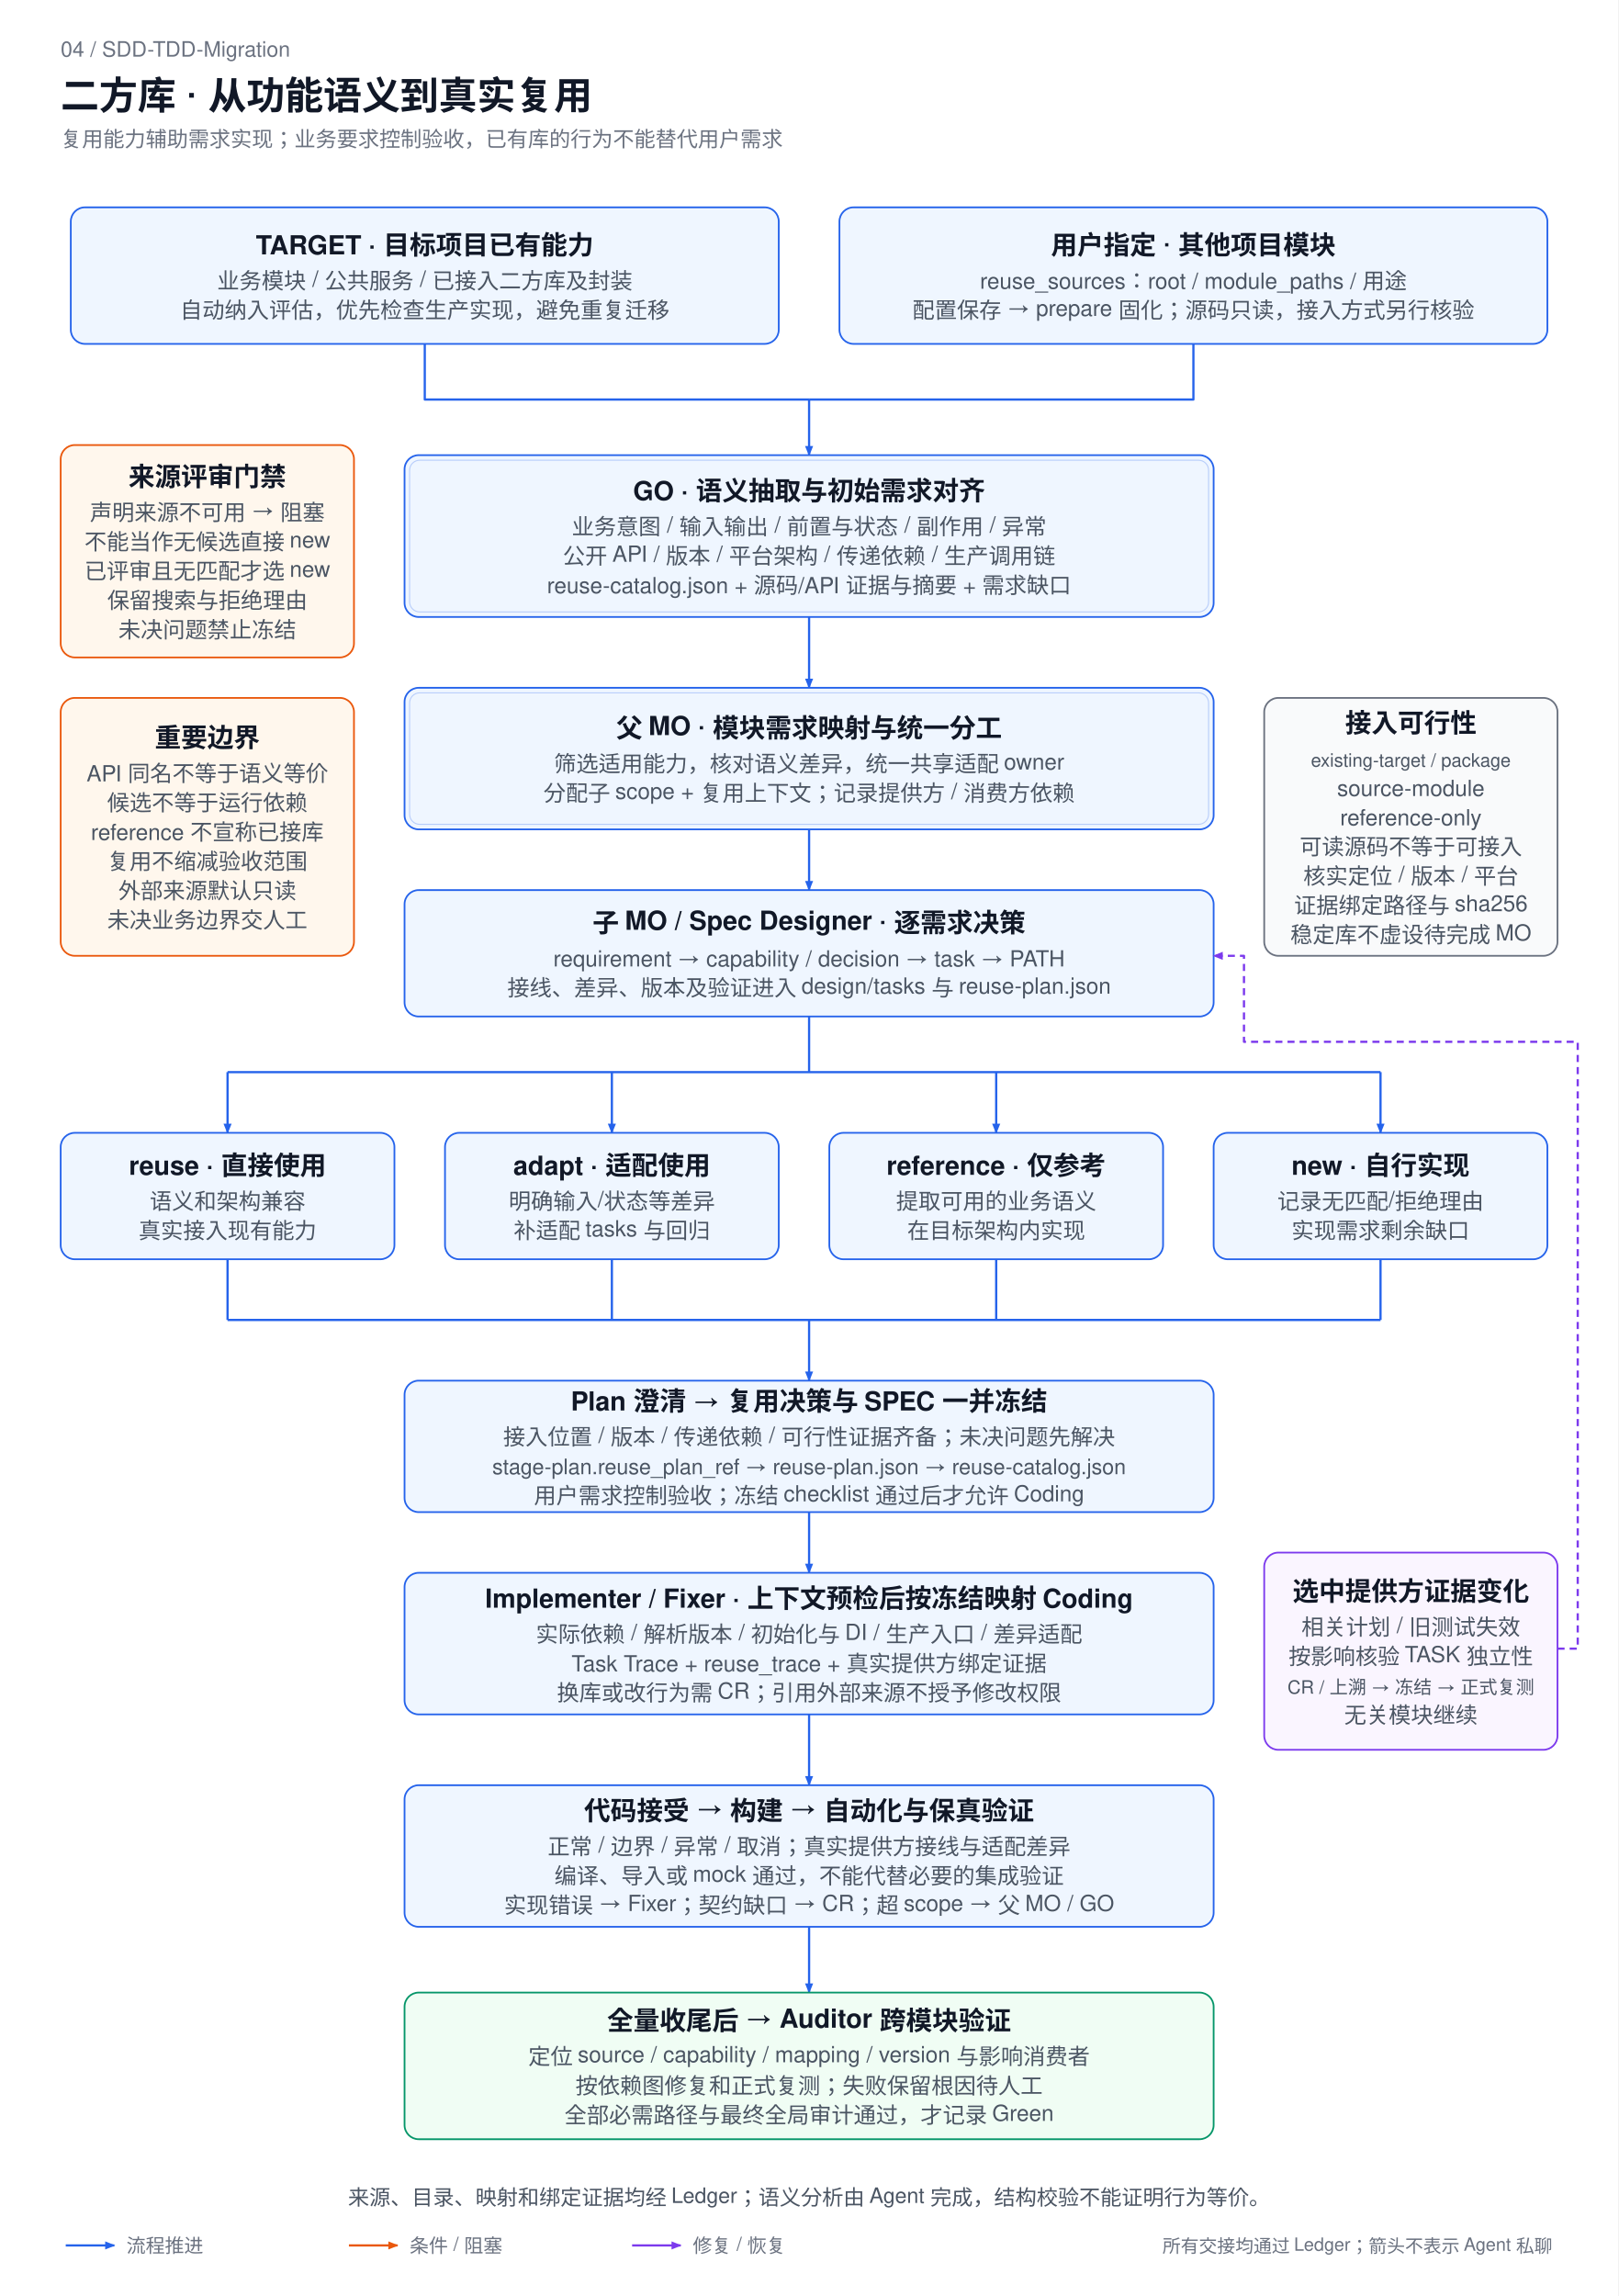
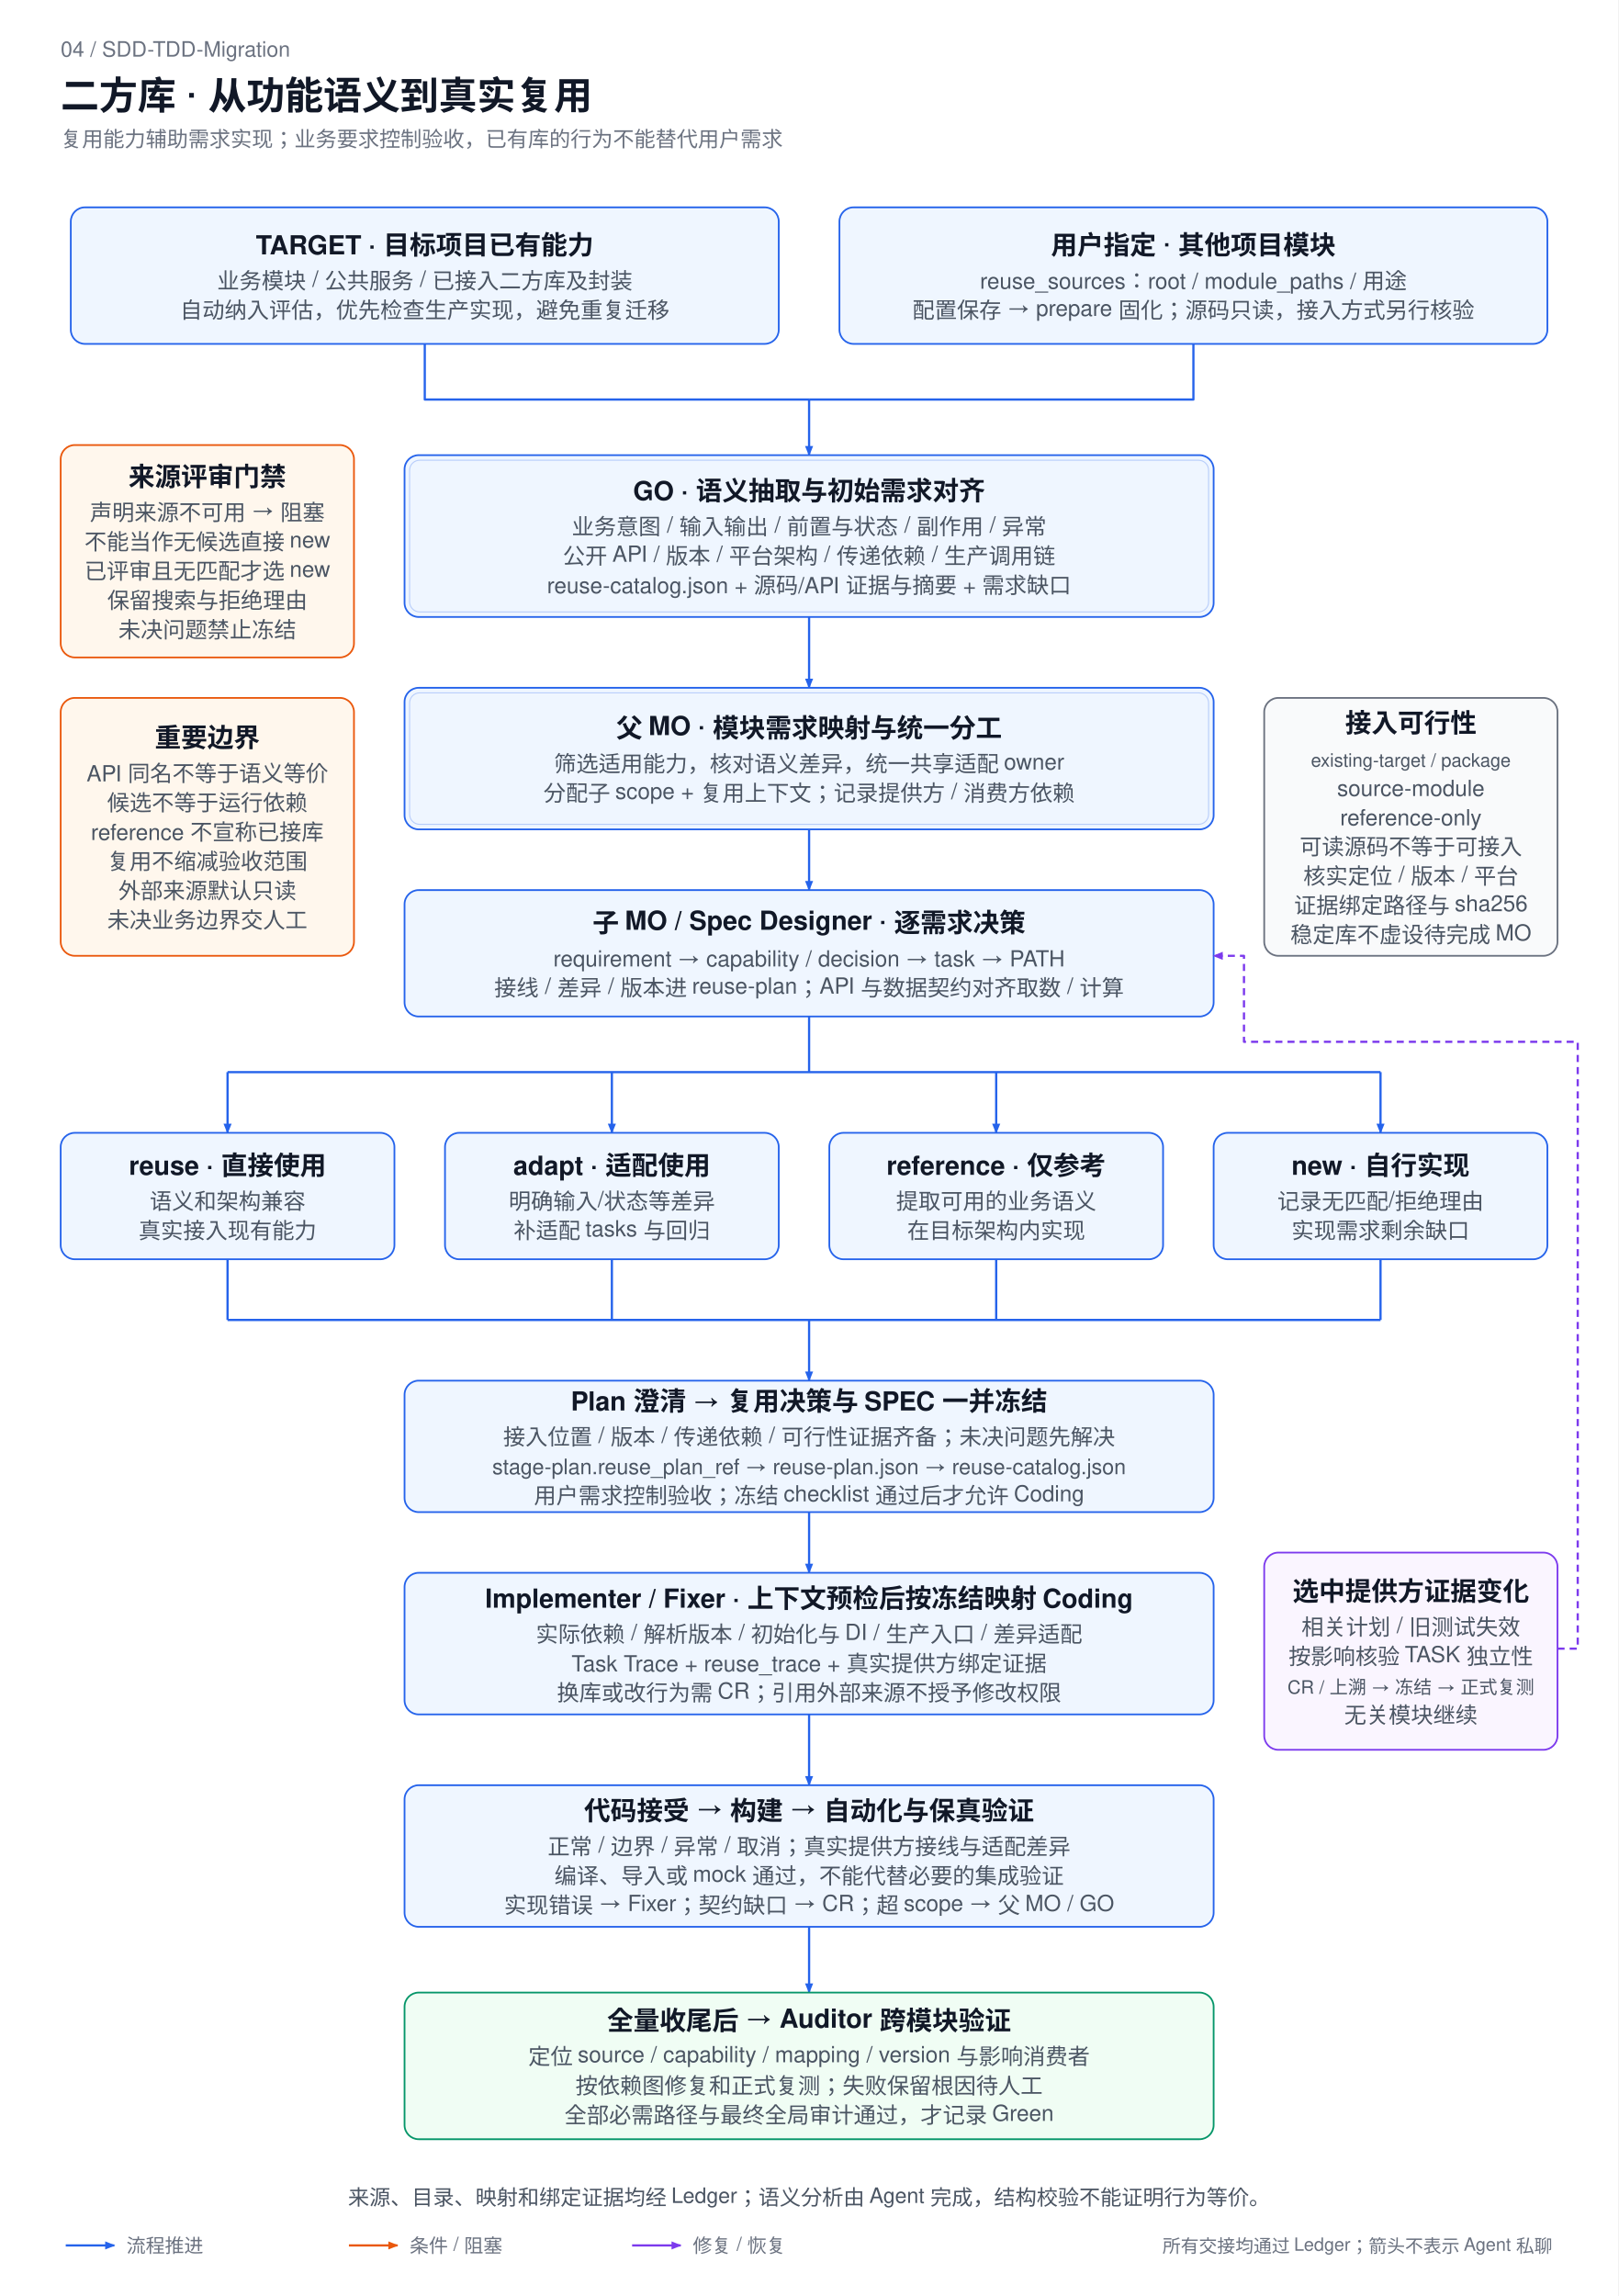
<svg xmlns="http://www.w3.org/2000/svg" width="1600" height="2270" viewBox="0 0 1600 2270" role="img" aria-labelledby="title desc">
  <style>text {font-family: "Helvetica Neue", Helvetica, Arial, "PingFang SC", "Microsoft YaHei", sans-serif;}</style>
  <defs>
    <marker id="arrow-blue" markerWidth="10" markerHeight="8" refX="9" refY="4" orient="auto" markerUnits="userSpaceOnUse">
      <path d="M0,0 L10,4 L0,8 Z" fill="#2563eb" />
    </marker>
    <marker id="arrow-orange" markerWidth="10" markerHeight="8" refX="9" refY="4" orient="auto" markerUnits="userSpaceOnUse">
      <path d="M0,0 L10,4 L0,8 Z" fill="#ea580c" />
    </marker>
    <marker id="arrow-green" markerWidth="10" markerHeight="8" refX="9" refY="4" orient="auto" markerUnits="userSpaceOnUse">
      <path d="M0,0 L10,4 L0,8 Z" fill="#059669" />
    </marker>
    <marker id="arrow-purple" markerWidth="10" markerHeight="8" refX="9" refY="4" orient="auto" markerUnits="userSpaceOnUse">
      <path d="M0,0 L10,4 L0,8 Z" fill="#7c3aed" />
    </marker>
    <marker id="arrow-gray" markerWidth="10" markerHeight="8" refX="9" refY="4" orient="auto" markerUnits="userSpaceOnUse">
      <path d="M0,0 L10,4 L0,8 Z" fill="#6b7280" />
    </marker>
  </defs>
  <rect width="1600" height="2270" fill="white" />
  <text x="60" y="56" font-size="21.00" fill="#6b7280" text-anchor="start" font-weight="400">04  /  SDD-TDD-Migration</text>
  <text x="60" y="108" font-size="38.00" fill="#111827" text-anchor="start" font-weight="700">二方库 · 从功能语义到真实复用</text>
  <text x="60" y="145" font-size="21.00" fill="#6b7280" text-anchor="start" font-weight="400">复用能力辅助需求实现；业务要求控制验收，已有库的行为不能替代用户需求</text>
  <rect x="70" y="205" width="700" height="135" rx="14" fill="#eff6ff" stroke="#2563eb" stroke-width="1.7" />
  <text x="420.0" y="251.5" font-size="26.00" fill="#111827" text-anchor="middle" font-weight="650">TARGET · 目标项目已有能力</text>
  <text x="420.0" y="285.5" font-size="22.00" fill="#4b5563" text-anchor="middle" font-weight="400">业务模块 / 公共服务 / 已接入二方库及封装</text>
  <text x="420.0" y="314.5" font-size="22.00" fill="#4b5563" text-anchor="middle" font-weight="400">自动纳入评估，优先检查生产实现，避免重复迁移</text>
  <rect x="830" y="205" width="700" height="135" rx="14" fill="#eff6ff" stroke="#2563eb" stroke-width="1.7" />
  <text x="1180.0" y="251.5" font-size="26.00" fill="#111827" text-anchor="middle" font-weight="650">用户指定 · 其他项目模块</text>
  <text x="1180.0" y="285.5" font-size="22.00" fill="#4b5563" text-anchor="middle" font-weight="400">reuse_sources：root / module_paths / 用途</text>
  <text x="1180.0" y="314.5" font-size="22.00" fill="#4b5563" text-anchor="middle" font-weight="400">配置保存 → prepare 固化；源码只读，接入方式另行核验</text>
  <path d="M420,340 L420,395 L800,395" fill="none" stroke="#2563eb" stroke-width="2.2" stroke-linejoin="round" />
  <path d="M1180,340 L1180,395 L800,395" fill="none" stroke="#2563eb" stroke-width="2.2" stroke-linejoin="round" />
  <path d="M800,395 L800,450" fill="none" stroke="#2563eb" stroke-width="2.2" stroke-linejoin="round" marker-end="url(#arrow-blue)" />
  <rect x="400" y="450" width="800" height="160" rx="14" fill="#eff6ff" stroke="#2563eb" stroke-width="1.7" />
  <rect x="405" y="455" width="790" height="150" rx="10" fill="none" stroke="#2563eb" stroke-opacity="0.28" />
  <text x="800.0" y="494.5" font-size="26.00" fill="#111827" text-anchor="middle" font-weight="650">GO · 语义抽取与初始需求对齐</text>
  <text x="800.0" y="528.5" font-size="22.00" fill="#4b5563" text-anchor="middle" font-weight="400">业务意图 / 输入输出 / 前置与状态 / 副作用 / 异常</text>
  <text x="800.0" y="557.5" font-size="22.00" fill="#4b5563" text-anchor="middle" font-weight="400">公开 API / 版本 / 平台架构 / 传递依赖 / 生产调用链</text>
  <text x="800.0" y="586.5" font-size="22.00" fill="#4b5563" text-anchor="middle" font-weight="400">reuse-catalog.json + 源码/API 证据与摘要 + 需求缺口</text>
  <path d="M800,610 L800,680" fill="none" stroke="#2563eb" stroke-width="2.2" stroke-linejoin="round" marker-end="url(#arrow-blue)" />
  <rect x="400" y="680" width="800" height="140" rx="14" fill="#eff6ff" stroke="#2563eb" stroke-width="1.7" />
  <rect x="405" y="685" width="790" height="130" rx="10" fill="none" stroke="#2563eb" stroke-opacity="0.28" />
  <text x="800.0" y="729.0" font-size="26.00" fill="#111827" text-anchor="middle" font-weight="650">父 MO · 模块需求映射与统一分工</text>
  <text x="800.0" y="763.0" font-size="22.00" fill="#4b5563" text-anchor="middle" font-weight="400">筛选适用能力，核对语义差异，统一共享适配 owner</text>
  <text x="800.0" y="792.0" font-size="22.00" fill="#4b5563" text-anchor="middle" font-weight="400">分配子 scope + 复用上下文；记录提供方 / 消费方依赖</text>
  <path d="M800,820 L800,880" fill="none" stroke="#2563eb" stroke-width="2.2" stroke-linejoin="round" marker-end="url(#arrow-blue)" />
  <rect x="400" y="880" width="800" height="125" rx="14" fill="#eff6ff" stroke="#2563eb" stroke-width="1.7" />
  <text x="800.0" y="921.5" font-size="26.00" fill="#111827" text-anchor="middle" font-weight="650">子 MO / Spec Designer · 逐需求决策</text>
  <text x="800.0" y="955.5" font-size="22.00" fill="#4b5563" text-anchor="middle" font-weight="400">requirement → capability / decision → task → PATH</text>
-   <text x="800.0" y="984.5" font-size="22.00" fill="#4b5563" text-anchor="middle" font-weight="400">接线、差异、版本及验证进入 design/tasks 与 reuse-plan.json</text>
+   <text x="800.0" y="984.5" font-size="22.00" fill="#4b5563" text-anchor="middle" font-weight="400">接线 / 差异 / 版本进 reuse-plan；API 与数据契约对齐取数 / 计算</text>
  <path d="M800,1005 L800,1060" fill="none" stroke="#2563eb" stroke-width="2.2" stroke-linejoin="round" />
  <path d="M225,1060 L1365,1060" fill="none" stroke="#2563eb" stroke-width="2.2" stroke-linejoin="round" />
  <path d="M225,1060 L225,1120" fill="none" stroke="#2563eb" stroke-width="2.2" stroke-linejoin="round" marker-end="url(#arrow-blue)" />
  <rect x="60" y="1120" width="330" height="125" rx="14" fill="#eff6ff" stroke="#2563eb" stroke-width="1.7" />
  <text x="225.0" y="1161.5" font-size="26.00" fill="#111827" text-anchor="middle" font-weight="650">reuse · 直接使用</text>
  <text x="225.0" y="1195.5" font-size="22.00" fill="#4b5563" text-anchor="middle" font-weight="400">语义和架构兼容</text>
  <text x="225.0" y="1224.5" font-size="22.00" fill="#4b5563" text-anchor="middle" font-weight="400">真实接入现有能力</text>
  <path d="M225,1245 L225,1305" fill="none" stroke="#2563eb" stroke-width="2.2" stroke-linejoin="round" />
  <path d="M605,1060 L605,1120" fill="none" stroke="#2563eb" stroke-width="2.2" stroke-linejoin="round" marker-end="url(#arrow-blue)" />
  <rect x="440" y="1120" width="330" height="125" rx="14" fill="#eff6ff" stroke="#2563eb" stroke-width="1.7" />
  <text x="605.0" y="1161.5" font-size="26.00" fill="#111827" text-anchor="middle" font-weight="650">adapt · 适配使用</text>
  <text x="605.0" y="1195.5" font-size="22.00" fill="#4b5563" text-anchor="middle" font-weight="400">明确输入/状态等差异</text>
  <text x="605.0" y="1224.5" font-size="22.00" fill="#4b5563" text-anchor="middle" font-weight="400">补适配 tasks 与回归</text>
  <path d="M605,1245 L605,1305" fill="none" stroke="#2563eb" stroke-width="2.2" stroke-linejoin="round" />
  <path d="M985,1060 L985,1120" fill="none" stroke="#2563eb" stroke-width="2.2" stroke-linejoin="round" marker-end="url(#arrow-blue)" />
  <rect x="820" y="1120" width="330" height="125" rx="14" fill="#eff6ff" stroke="#2563eb" stroke-width="1.7" />
  <text x="985.0" y="1161.5" font-size="26.00" fill="#111827" text-anchor="middle" font-weight="650">reference · 仅参考</text>
  <text x="985.0" y="1195.5" font-size="22.00" fill="#4b5563" text-anchor="middle" font-weight="400">提取可用的业务语义</text>
  <text x="985.0" y="1224.5" font-size="22.00" fill="#4b5563" text-anchor="middle" font-weight="400">在目标架构内实现</text>
  <path d="M985,1245 L985,1305" fill="none" stroke="#2563eb" stroke-width="2.2" stroke-linejoin="round" />
  <path d="M1365,1060 L1365,1120" fill="none" stroke="#2563eb" stroke-width="2.2" stroke-linejoin="round" marker-end="url(#arrow-blue)" />
  <rect x="1200" y="1120" width="330" height="125" rx="14" fill="#eff6ff" stroke="#2563eb" stroke-width="1.7" />
  <text x="1365.0" y="1161.5" font-size="26.00" fill="#111827" text-anchor="middle" font-weight="650">new · 自行实现</text>
  <text x="1365.0" y="1195.5" font-size="22.00" fill="#4b5563" text-anchor="middle" font-weight="400">记录无匹配/拒绝理由</text>
  <text x="1365.0" y="1224.5" font-size="22.00" fill="#4b5563" text-anchor="middle" font-weight="400">实现需求剩余缺口</text>
  <path d="M1365,1245 L1365,1305" fill="none" stroke="#2563eb" stroke-width="2.2" stroke-linejoin="round" />
  <path d="M225,1305 L1365,1305" fill="none" stroke="#2563eb" stroke-width="2.2" stroke-linejoin="round" />
  <path d="M800,1305 L800,1365" fill="none" stroke="#2563eb" stroke-width="2.2" stroke-linejoin="round" marker-end="url(#arrow-blue)" />
  <rect x="400" y="1365" width="800" height="130" rx="14" fill="#eff6ff" stroke="#2563eb" stroke-width="1.7" />
  <text x="800.0" y="1394.5" font-size="26.00" fill="#111827" text-anchor="middle" font-weight="650">Plan 澄清 → 复用决策与 SPEC 一并冻结</text>
  <text x="800.0" y="1428.5" font-size="22.00" fill="#4b5563" text-anchor="middle" font-weight="400">接入位置 / 版本 / 传递依赖 / 可行性证据齐备；未决问题先解决</text>
  <text x="800.0" y="1457.5" font-size="21.11" fill="#4b5563" text-anchor="middle" font-weight="400">stage-plan.reuse_plan_ref → reuse-plan.json → reuse-catalog.json</text>
  <text x="800.0" y="1486.5" font-size="22.00" fill="#4b5563" text-anchor="middle" font-weight="400">用户需求控制验收；冻结 checklist 通过后才允许 Coding</text>
  <path d="M800,1495 L800,1555" fill="none" stroke="#2563eb" stroke-width="2.2" stroke-linejoin="round" marker-end="url(#arrow-blue)" />
  <rect x="400" y="1555" width="800" height="140" rx="14" fill="#eff6ff" stroke="#2563eb" stroke-width="1.7" />
  <text x="800.0" y="1589.5" font-size="26.00" fill="#111827" text-anchor="middle" font-weight="650">Implementer / Fixer · 上下文预检后按冻结映射 Coding</text>
  <text x="800.0" y="1623.5" font-size="22.00" fill="#4b5563" text-anchor="middle" font-weight="400">实际依赖 / 解析版本 / 初始化与 DI / 生产入口 / 差异适配</text>
  <text x="800.0" y="1652.5" font-size="22.00" fill="#4b5563" text-anchor="middle" font-weight="400">Task Trace + reuse_trace + 真实提供方绑定证据</text>
  <text x="800.0" y="1681.5" font-size="22.00" fill="#4b5563" text-anchor="middle" font-weight="400">换库或改行为需 CR；引用外部来源不授予修改权限</text>
  <path d="M800,1695 L800,1765" fill="none" stroke="#2563eb" stroke-width="2.2" stroke-linejoin="round" marker-end="url(#arrow-blue)" />
  <rect x="400" y="1765" width="800" height="140" rx="14" fill="#eff6ff" stroke="#2563eb" stroke-width="1.7" />
  <text x="800.0" y="1799.5" font-size="26.00" fill="#111827" text-anchor="middle" font-weight="650">代码接受 → 构建 → 自动化与保真验证</text>
  <text x="800.0" y="1833.5" font-size="22.00" fill="#4b5563" text-anchor="middle" font-weight="400">正常 / 边界 / 异常 / 取消；真实提供方接线与适配差异</text>
  <text x="800.0" y="1862.5" font-size="22.00" fill="#4b5563" text-anchor="middle" font-weight="400">编译、导入或 mock 通过，不能代替必要的集成验证</text>
  <text x="800.0" y="1891.5" font-size="22.00" fill="#4b5563" text-anchor="middle" font-weight="400">实现错误 → Fixer；契约缺口 → CR；超 scope → 父 MO / GO</text>
  <path d="M800,1905 L800,1970" fill="none" stroke="#2563eb" stroke-width="2.2" stroke-linejoin="round" marker-end="url(#arrow-blue)" />
  <rect x="400" y="1970" width="800" height="145" rx="14" fill="#f0fdf4" stroke="#059669" stroke-width="1.7" />
  <text x="800.0" y="2007.0" font-size="26.00" fill="#111827" text-anchor="middle" font-weight="650">全量收尾后 → Auditor 跨模块验证</text>
  <text x="800.0" y="2041.0" font-size="22.00" fill="#4b5563" text-anchor="middle" font-weight="400">定位 source / capability / mapping / version 与影响消费者</text>
  <text x="800.0" y="2070.0" font-size="22.00" fill="#4b5563" text-anchor="middle" font-weight="400">按依赖图修复和正式复测；失败保留根因待人工</text>
  <text x="800.0" y="2099.0" font-size="22.00" fill="#4b5563" text-anchor="middle" font-weight="400">全部必需路径与最终全局审计通过，才记录 Green</text>
  <rect x="60" y="690" width="290" height="255" rx="14" fill="#fff7ed" stroke="#ea580c" stroke-width="1.7" />
  <text x="205.0" y="738.5" font-size="26.00" fill="#111827" text-anchor="middle" font-weight="650">重要边界</text>
  <text x="205.0" y="772.5" font-size="22.00" fill="#4b5563" text-anchor="middle" font-weight="400">API 同名不等于语义等价</text>
  <text x="205.0" y="801.5" font-size="22.00" fill="#4b5563" text-anchor="middle" font-weight="400">候选不等于运行依赖</text>
  <text x="205.0" y="830.5" font-size="22.00" fill="#4b5563" text-anchor="middle" font-weight="400">reference 不宣称已接库</text>
  <text x="205.0" y="859.5" font-size="22.00" fill="#4b5563" text-anchor="middle" font-weight="400">复用不缩减验收范围</text>
  <text x="205.0" y="888.5" font-size="22.00" fill="#4b5563" text-anchor="middle" font-weight="400">外部来源默认只读</text>
  <text x="205.0" y="917.5" font-size="22.00" fill="#4b5563" text-anchor="middle" font-weight="400">未决业务边界交人工</text>
  <rect x="60" y="440" width="290" height="210" rx="14" fill="#fff7ed" stroke="#ea580c" stroke-width="1.7" />
  <text x="205.0" y="480.5" font-size="26.00" fill="#111827" text-anchor="middle" font-weight="650">来源评审门禁</text>
  <text x="205.0" y="514.5" font-size="22.00" fill="#4b5563" text-anchor="middle" font-weight="400">声明来源不可用 → 阻塞</text>
  <text x="205.0" y="543.5" font-size="22.00" fill="#4b5563" text-anchor="middle" font-weight="400">不能当作无候选直接 new</text>
  <text x="205.0" y="572.5" font-size="22.00" fill="#4b5563" text-anchor="middle" font-weight="400">已评审且无匹配才选 new</text>
  <text x="205.0" y="601.5" font-size="22.00" fill="#4b5563" text-anchor="middle" font-weight="400">保留搜索与拒绝理由</text>
  <text x="205.0" y="630.5" font-size="22.00" fill="#4b5563" text-anchor="middle" font-weight="400">未决问题禁止冻结</text>
  <rect x="1250" y="690" width="290" height="255" rx="14" fill="#f9fafb" stroke="#6b7280" stroke-width="1.7" />
  <text x="1395.0" y="724.0" font-size="26.00" fill="#111827" text-anchor="middle" font-weight="650">接入可行性</text>
  <text x="1395.0" y="758.0" font-size="18.25" fill="#4b5563" text-anchor="middle" font-weight="400">existing-target / package</text>
  <text x="1395.0" y="787.0" font-size="22.00" fill="#4b5563" text-anchor="middle" font-weight="400">source-module</text>
  <text x="1395.0" y="816.0" font-size="22.00" fill="#4b5563" text-anchor="middle" font-weight="400">reference-only</text>
  <text x="1395.0" y="845.0" font-size="22.00" fill="#4b5563" text-anchor="middle" font-weight="400">可读源码不等于可接入</text>
  <text x="1395.0" y="874.0" font-size="22.00" fill="#4b5563" text-anchor="middle" font-weight="400">核实定位 / 版本 / 平台</text>
  <text x="1395.0" y="903.0" font-size="22.00" fill="#4b5563" text-anchor="middle" font-weight="400">证据绑定路径与 sha256</text>
  <text x="1395.0" y="932.0" font-size="22.00" fill="#4b5563" text-anchor="middle" font-weight="400">稳定库不虚设待完成 MO</text>
  <rect x="1250" y="1535" width="290" height="195" rx="14" fill="#faf5ff" stroke="#7c3aed" stroke-width="1.7" />
  <text x="1395.0" y="1582.5" font-size="26.00" fill="#111827" text-anchor="middle" font-weight="650">选中提供方证据变化</text>
  <text x="1395.0" y="1616.5" font-size="22.00" fill="#4b5563" text-anchor="middle" font-weight="400">相关计划 / 旧测试失效</text>
  <text x="1395.0" y="1645.5" font-size="22.00" fill="#4b5563" text-anchor="middle" font-weight="400">按影响核验 TASK 独立性</text>
  <text x="1395.0" y="1674.5" font-size="18.22" fill="#4b5563" text-anchor="middle" font-weight="400">CR / 上溯 → 冻结 → 正式复测</text>
  <text x="1395.0" y="1703.5" font-size="22.00" fill="#4b5563" text-anchor="middle" font-weight="400">无关模块继续</text>
  <path d="M1540,1630 L1560,1630 L1560,1030 L1230,1030 L1230,945 L1200,945" fill="none" stroke="#7c3aed" stroke-width="2.2" stroke-linejoin="round" stroke-dasharray="7 5" marker-end="url(#arrow-purple)" />
  <text x="800" y="2180" font-size="21.00" fill="#4b5563" text-anchor="middle" font-weight="400">来源、目录、映射和绑定证据均经 Ledger；语义分析由 Agent 完成，结构校验不能证明行为等价。</text>
  <path d="M65,2220 L113,2220" fill="none" stroke="#2563eb" stroke-width="2.2" stroke-linejoin="round" marker-end="url(#arrow-blue)" />
  <text x="125" y="2227" font-size="19.00" fill="#6b7280" text-anchor="start" font-weight="400">流程推进</text>
  <path d="M345,2220 L393,2220" fill="none" stroke="#ea580c" stroke-width="2.2" stroke-linejoin="round" marker-end="url(#arrow-orange)" />
  <text x="405" y="2227" font-size="19.00" fill="#6b7280" text-anchor="start" font-weight="400">条件 / 阻塞</text>
  <path d="M625,2220 L673,2220" fill="none" stroke="#7c3aed" stroke-width="2.2" stroke-linejoin="round" marker-end="url(#arrow-purple)" />
  <text x="685" y="2227" font-size="19.00" fill="#6b7280" text-anchor="start" font-weight="400">修复 / 恢复</text>
  <text x="1535" y="2227" font-size="18.00" fill="#6b7280" text-anchor="end" font-weight="400">所有交接均通过 Ledger；箭头不表示 Agent 私聊</text>
</svg>
